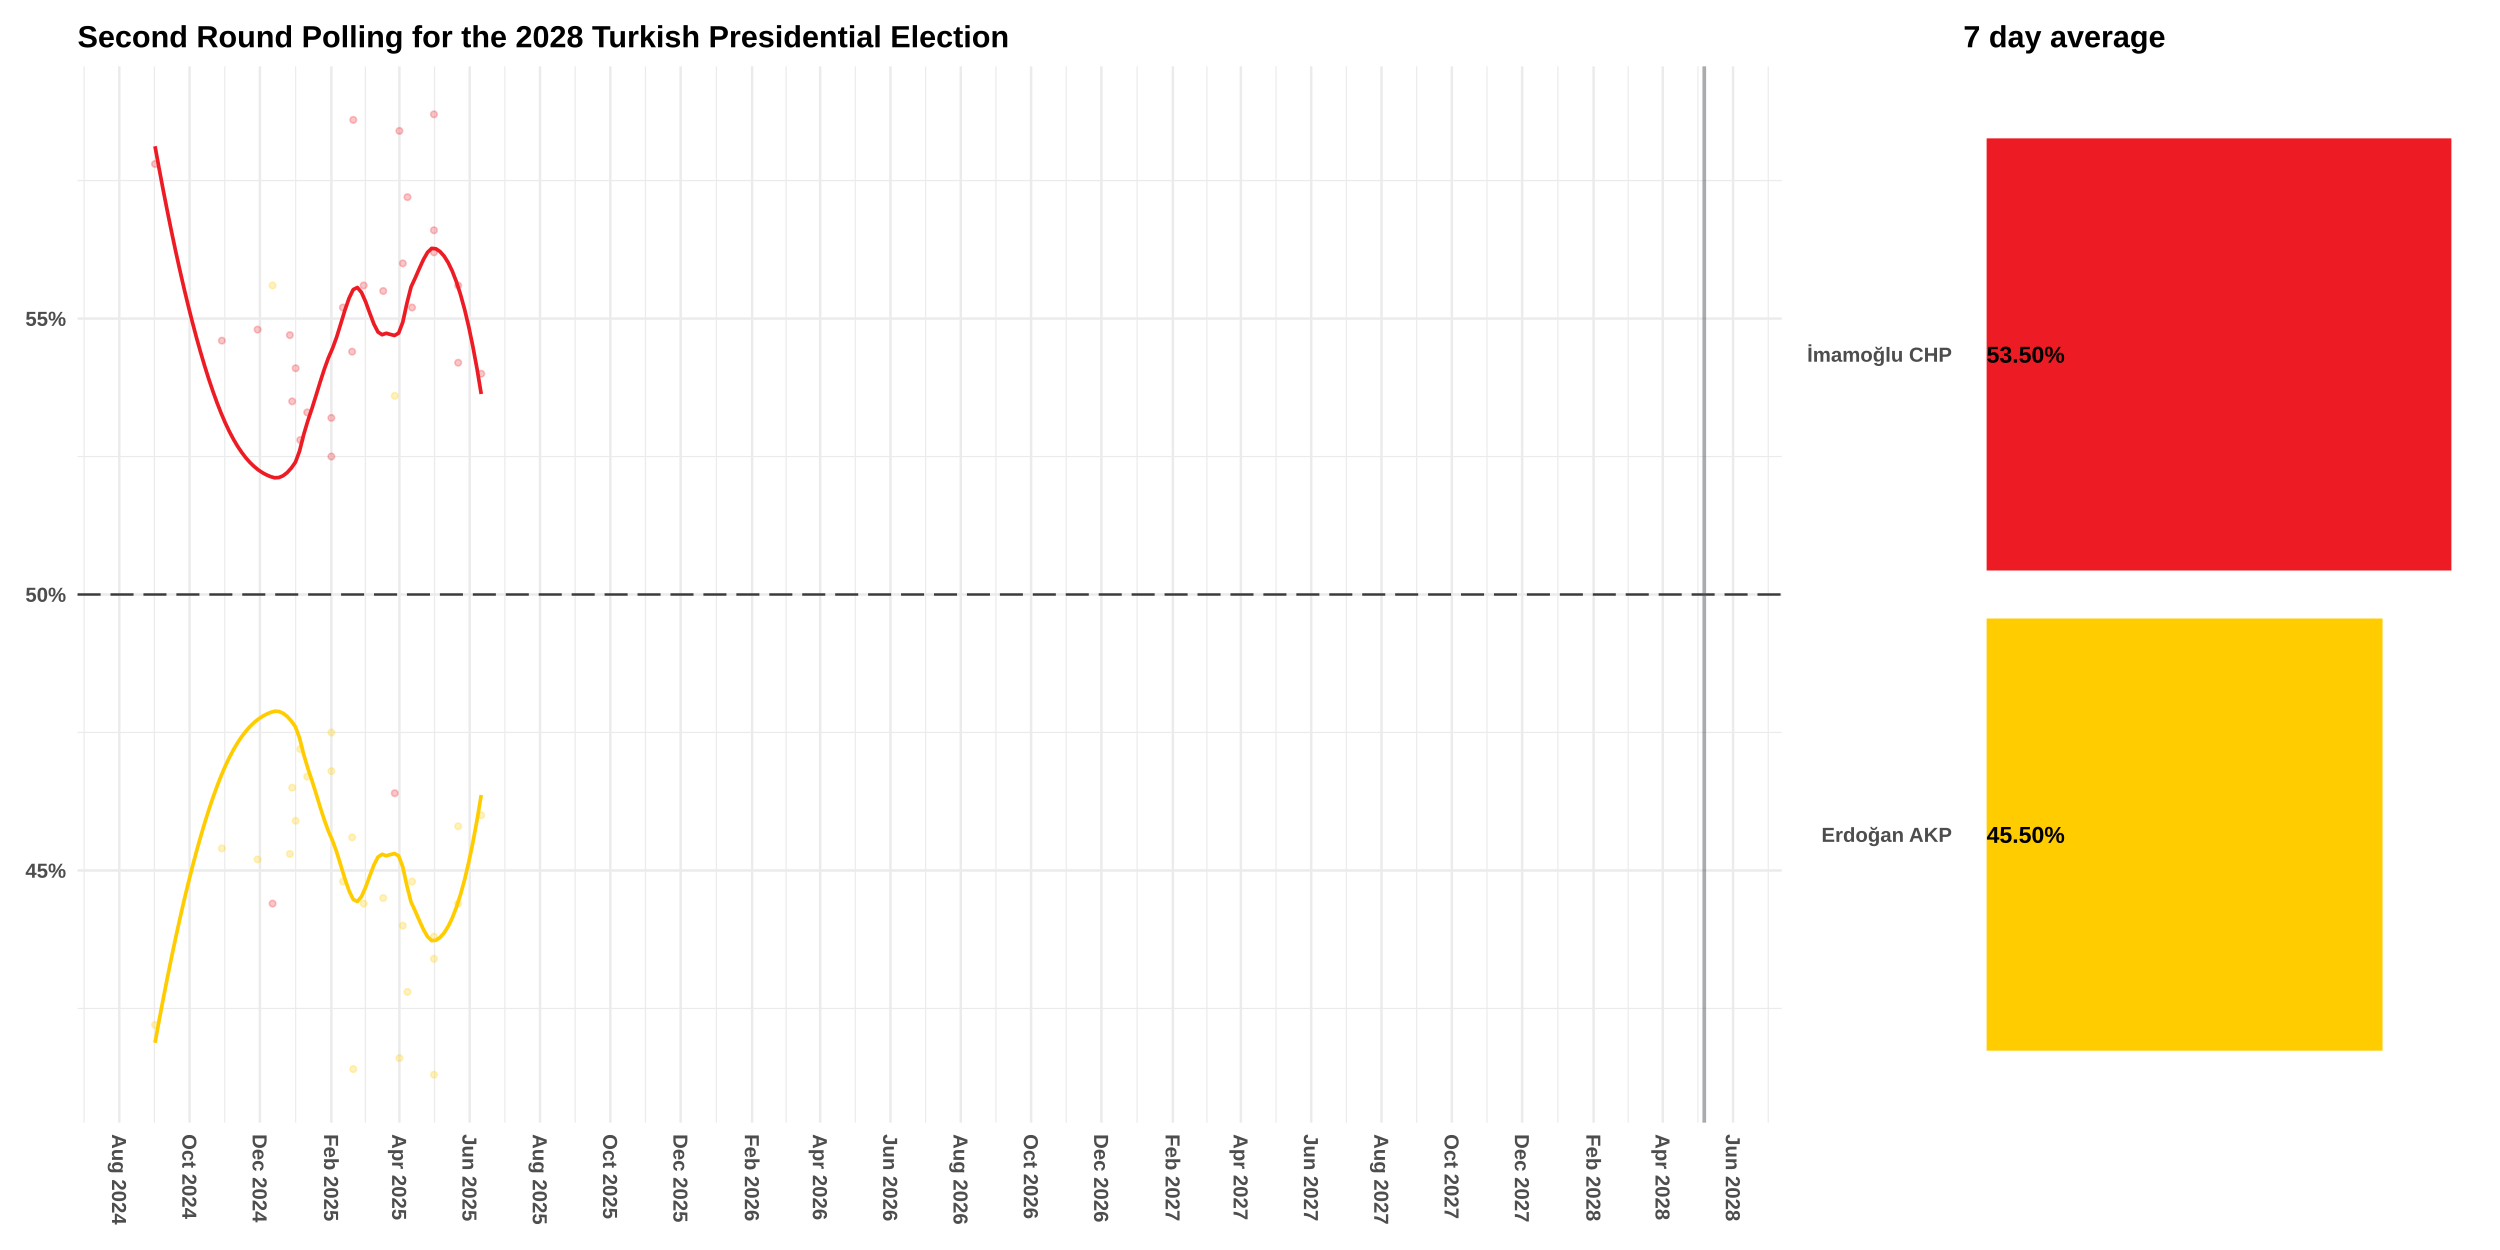
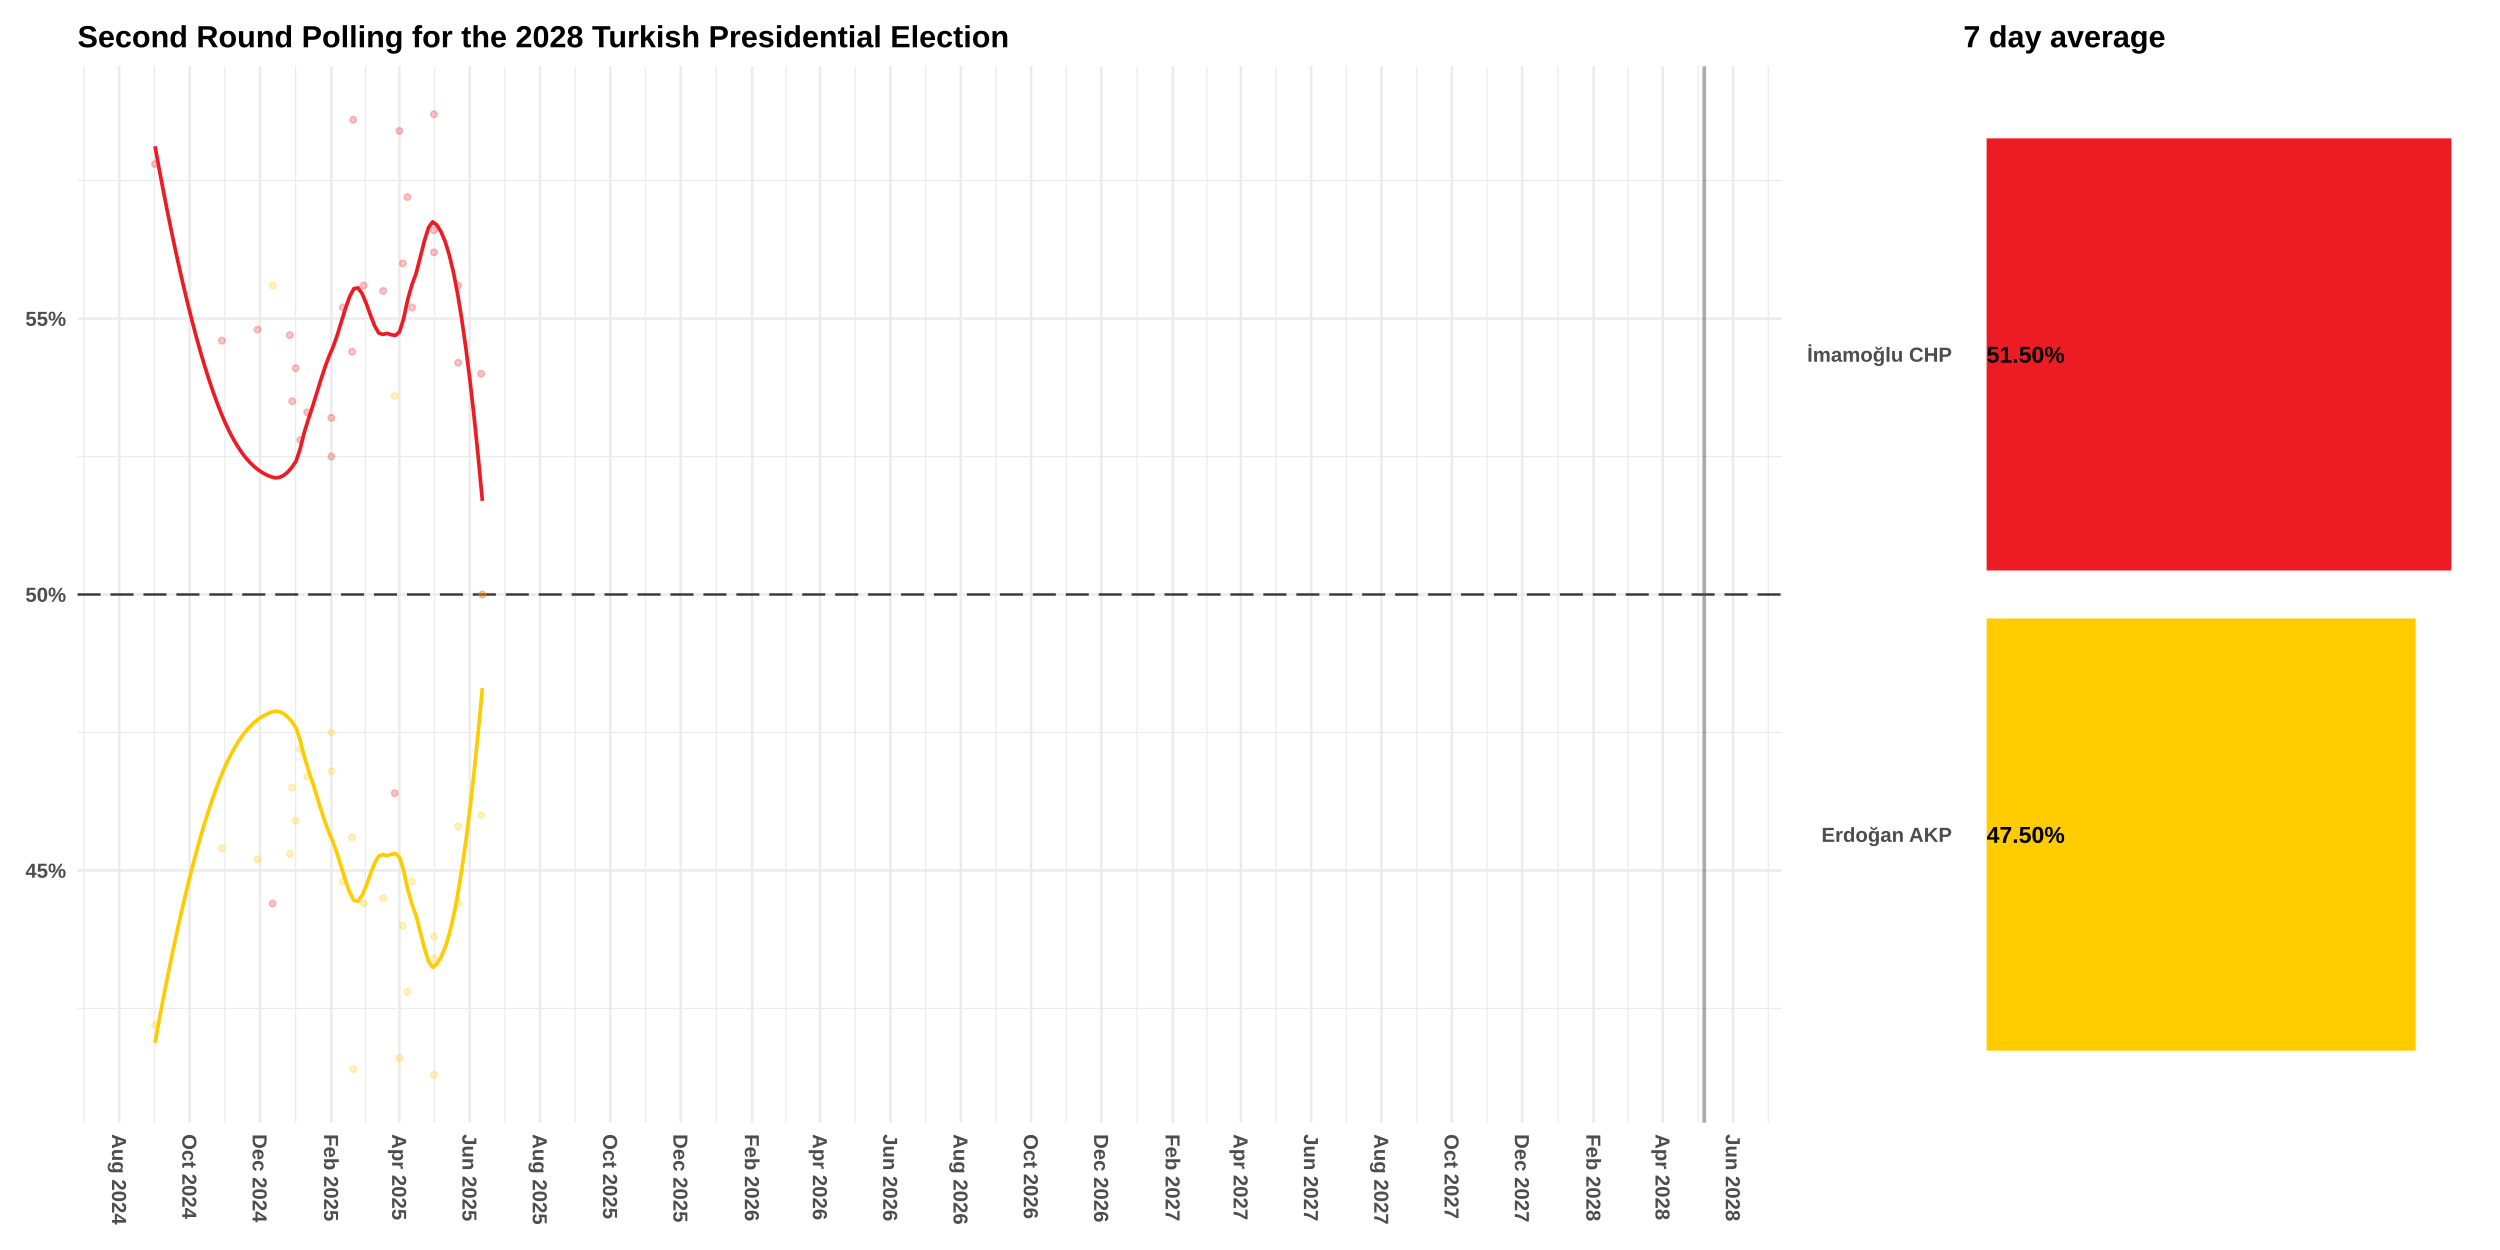
<svg xmlns="http://www.w3.org/2000/svg" width="1080.00pt" height="540.00pt" viewBox="0 0 1080.00 540.00">
  <g class="svglite">
    <defs>
      <style type="text/css">
    line, polyline, polygon, path, rect, circle {
      fill: none;
      stroke: #000000;
      stroke-linecap: round;
      stroke-linejoin: round;
      stroke-miterlimit: 10.00;
    }
    text {
      white-space: pre;
    }
    g.glyphgroup path {
      fill: inherit;
      stroke: none;
    }
  </style>
    </defs>
    <rect width="100%" height="100%" style="stroke: none; fill: #FFFFFF;" />
    <defs>
      <clipPath id="cpMC4wMHwxMDgwLjAwfDAuMDB8NTQwLjAw">
        <rect x="0.00" y="0.00" width="1080.00" height="540.00" />
      </clipPath>
    </defs>
    <g clip-path="url(#cpMC4wMHwxMDgwLjAwfDAuMDB8NTQwLjAw)">
      <rect x="0.00" y="0.00" width="1080.00" height="540.00" style="stroke-width: 1.07; stroke: #FFFFFF; fill: #FFFFFF;" />
    </g>
    <defs>
      <clipPath id="cpMzMuNTB8MTA2OS4wNHwyOC42Nnw0ODUuMDA=">
        <rect x="33.50" y="28.66" width="1035.54" height="456.34" />
      </clipPath>
    </defs>
    <g clip-path="url(#cpMzMuNTB8MTA2OS4wNHwyOC42Nnw0ODUuMDA=)">
</g>
    <g clip-path="url(#cpMC4wMHwxMDgwLjAwfDAuMDB8NTQwLjAw)">
</g>
    <defs>
      <clipPath id="cpNS40OHw3NzUuMTl8NS40OHw1MzQuNTI=">
        <rect x="5.48" y="5.48" width="769.71" height="529.04" />
      </clipPath>
    </defs>
    <g clip-path="url(#cpNS40OHw3NzUuMTl8NS40OHw1MzQuNTI=)">
      <rect x="5.48" y="5.48" width="769.71" height="529.04" style="stroke-width: 1.07; stroke: #FFFFFF; fill: #FFFFFF;" />
    </g>
    <g clip-path="url(#cpMC4wMHwxMDgwLjAwfDAuMDB8NTQwLjAw)">
</g>
    <defs>
      <clipPath id="cpNzc1LjE5fDEwNzQuNTJ8NS40OHw1MzQuNTI=">
        <rect x="775.19" y="5.48" width="299.33" height="529.04" />
      </clipPath>
    </defs>
    <g clip-path="url(#cpNzc1LjE5fDEwNzQuNTJ8NS40OHw1MzQuNTI=)">
      <rect x="775.19" y="5.48" width="299.33" height="529.04" style="stroke-width: 1.07; stroke: #FFFFFF; fill: #FFFFFF;" />
    </g>
    <g clip-path="url(#cpMC4wMHwxMDgwLjAwfDAuMDB8NTQwLjAw)">
</g>
    <defs>
      <clipPath id="cpMzMuNTB8NzY5LjcxfDI4LjY2fDQ4NS4wMA==">
        <rect x="33.50" y="28.66" width="736.21" height="456.34" />
      </clipPath>
    </defs>
    <g clip-path="url(#cpMzMuNTB8NzY5LjcxfDI4LjY2fDQ4NS4wMA==)">
      <rect x="33.50" y="28.66" width="736.21" height="456.34" style="stroke-width: 1.07; stroke: #FFFFFF; fill: #FFFFFF;" />
      <polyline points="33.50,435.65 769.71,435.65 " style="stroke-width: 0.53; stroke: #EBEBEB; stroke-linecap: butt;" />
      <polyline points="33.50,316.43 769.71,316.43 " style="stroke-width: 0.53; stroke: #EBEBEB; stroke-linecap: butt;" />
      <polyline points="33.50,197.22 769.71,197.22 " style="stroke-width: 0.53; stroke: #EBEBEB; stroke-linecap: butt;" />
      <polyline points="33.50,78.01 769.71,78.01 " style="stroke-width: 0.53; stroke: #EBEBEB; stroke-linecap: butt;" />
      <polyline points="36.34,485.00 36.34,28.66 " style="stroke-width: 0.53; stroke: #EBEBEB; stroke-linecap: butt;" />
      <polyline points="66.71,485.00 66.71,28.66 " style="stroke-width: 0.53; stroke: #EBEBEB; stroke-linecap: butt;" />
      <polyline points="97.09,485.00 97.09,28.66 " style="stroke-width: 0.53; stroke: #EBEBEB; stroke-linecap: butt;" />
      <polyline points="127.72,485.00 127.72,28.66 " style="stroke-width: 0.53; stroke: #EBEBEB; stroke-linecap: butt;" />
      <polyline points="157.84,485.00 157.84,28.66 " style="stroke-width: 0.53; stroke: #EBEBEB; stroke-linecap: butt;" />
      <polyline points="187.72,485.00 187.72,28.66 " style="stroke-width: 0.53; stroke: #EBEBEB; stroke-linecap: butt;" />
      <polyline points="218.10,485.00 218.10,28.66 " style="stroke-width: 0.53; stroke: #EBEBEB; stroke-linecap: butt;" />
      <polyline points="248.48,485.00 248.48,28.66 " style="stroke-width: 0.53; stroke: #EBEBEB; stroke-linecap: butt;" />
      <polyline points="278.85,485.00 278.85,28.66 " style="stroke-width: 0.53; stroke: #EBEBEB; stroke-linecap: butt;" />
      <polyline points="309.48,485.00 309.48,28.66 " style="stroke-width: 0.53; stroke: #EBEBEB; stroke-linecap: butt;" />
      <polyline points="339.61,485.00 339.61,28.66 " style="stroke-width: 0.53; stroke: #EBEBEB; stroke-linecap: butt;" />
      <polyline points="369.49,485.00 369.49,28.66 " style="stroke-width: 0.53; stroke: #EBEBEB; stroke-linecap: butt;" />
      <polyline points="399.86,485.00 399.86,28.66 " style="stroke-width: 0.53; stroke: #EBEBEB; stroke-linecap: butt;" />
      <polyline points="430.24,485.00 430.24,28.66 " style="stroke-width: 0.53; stroke: #EBEBEB; stroke-linecap: butt;" />
      <polyline points="460.62,485.00 460.62,28.66 " style="stroke-width: 0.53; stroke: #EBEBEB; stroke-linecap: butt;" />
      <polyline points="491.24,485.00 491.24,28.66 " style="stroke-width: 0.53; stroke: #EBEBEB; stroke-linecap: butt;" />
      <polyline points="521.37,485.00 521.37,28.66 " style="stroke-width: 0.53; stroke: #EBEBEB; stroke-linecap: butt;" />
      <polyline points="551.25,485.00 551.25,28.66 " style="stroke-width: 0.53; stroke: #EBEBEB; stroke-linecap: butt;" />
      <polyline points="581.62,485.00 581.62,28.66 " style="stroke-width: 0.53; stroke: #EBEBEB; stroke-linecap: butt;" />
      <polyline points="612.00,485.00 612.00,28.66 " style="stroke-width: 0.53; stroke: #EBEBEB; stroke-linecap: butt;" />
      <polyline points="642.38,485.00 642.38,28.66 " style="stroke-width: 0.53; stroke: #EBEBEB; stroke-linecap: butt;" />
      <polyline points="673.00,485.00 673.00,28.66 " style="stroke-width: 0.53; stroke: #EBEBEB; stroke-linecap: butt;" />
      <polyline points="703.38,485.00 703.38,28.66 " style="stroke-width: 0.53; stroke: #EBEBEB; stroke-linecap: butt;" />
      <polyline points="733.51,485.00 733.51,28.66 " style="stroke-width: 0.53; stroke: #EBEBEB; stroke-linecap: butt;" />
      <polyline points="763.88,485.00 763.88,28.66 " style="stroke-width: 0.53; stroke: #EBEBEB; stroke-linecap: butt;" />
      <polyline points="33.50,376.04 769.71,376.04 " style="stroke-width: 1.07; stroke: #EBEBEB; stroke-linecap: butt;" />
      <polyline points="33.50,256.83 769.71,256.83 " style="stroke-width: 1.07; stroke: #EBEBEB; stroke-linecap: butt;" />
      <polyline points="33.50,137.62 769.71,137.62 " style="stroke-width: 1.07; stroke: #EBEBEB; stroke-linecap: butt;" />
      <polyline points="51.53,485.00 51.53,28.66 " style="stroke-width: 1.07; stroke: #EBEBEB; stroke-linecap: butt;" />
      <polyline points="81.90,485.00 81.90,28.66 " style="stroke-width: 1.07; stroke: #EBEBEB; stroke-linecap: butt;" />
      <polyline points="112.28,485.00 112.28,28.66 " style="stroke-width: 1.07; stroke: #EBEBEB; stroke-linecap: butt;" />
      <polyline points="143.15,485.00 143.15,28.66 " style="stroke-width: 1.07; stroke: #EBEBEB; stroke-linecap: butt;" />
      <polyline points="172.54,485.00 172.54,28.66 " style="stroke-width: 1.07; stroke: #EBEBEB; stroke-linecap: butt;" />
      <polyline points="202.91,485.00 202.91,28.66 " style="stroke-width: 1.07; stroke: #EBEBEB; stroke-linecap: butt;" />
      <polyline points="233.29,485.00 233.29,28.66 " style="stroke-width: 1.07; stroke: #EBEBEB; stroke-linecap: butt;" />
      <polyline points="263.66,485.00 263.66,28.66 " style="stroke-width: 1.07; stroke: #EBEBEB; stroke-linecap: butt;" />
      <polyline points="294.04,485.00 294.04,28.66 " style="stroke-width: 1.07; stroke: #EBEBEB; stroke-linecap: butt;" />
      <polyline points="324.92,485.00 324.92,28.66 " style="stroke-width: 1.07; stroke: #EBEBEB; stroke-linecap: butt;" />
      <polyline points="354.30,485.00 354.30,28.66 " style="stroke-width: 1.07; stroke: #EBEBEB; stroke-linecap: butt;" />
      <polyline points="384.67,485.00 384.67,28.66 " style="stroke-width: 1.07; stroke: #EBEBEB; stroke-linecap: butt;" />
      <polyline points="415.05,485.00 415.05,28.66 " style="stroke-width: 1.07; stroke: #EBEBEB; stroke-linecap: butt;" />
      <polyline points="445.43,485.00 445.43,28.66 " style="stroke-width: 1.07; stroke: #EBEBEB; stroke-linecap: butt;" />
      <polyline points="475.80,485.00 475.80,28.66 " style="stroke-width: 1.07; stroke: #EBEBEB; stroke-linecap: butt;" />
      <polyline points="506.68,485.00 506.68,28.66 " style="stroke-width: 1.07; stroke: #EBEBEB; stroke-linecap: butt;" />
      <polyline points="536.06,485.00 536.06,28.66 " style="stroke-width: 1.07; stroke: #EBEBEB; stroke-linecap: butt;" />
      <polyline points="566.44,485.00 566.44,28.66 " style="stroke-width: 1.07; stroke: #EBEBEB; stroke-linecap: butt;" />
      <polyline points="596.81,485.00 596.81,28.66 " style="stroke-width: 1.07; stroke: #EBEBEB; stroke-linecap: butt;" />
      <polyline points="627.19,485.00 627.19,28.66 " style="stroke-width: 1.07; stroke: #EBEBEB; stroke-linecap: butt;" />
      <polyline points="657.57,485.00 657.57,28.66 " style="stroke-width: 1.07; stroke: #EBEBEB; stroke-linecap: butt;" />
      <polyline points="688.44,485.00 688.44,28.66 " style="stroke-width: 1.07; stroke: #EBEBEB; stroke-linecap: butt;" />
      <polyline points="718.32,485.00 718.32,28.66 " style="stroke-width: 1.07; stroke: #EBEBEB; stroke-linecap: butt;" />
      <polyline points="748.69,485.00 748.69,28.66 " style="stroke-width: 1.07; stroke: #EBEBEB; stroke-linecap: butt;" />
      <line x1="33.50" y1="256.83" x2="769.71" y2="256.83" style="stroke-width: 1.07; stroke: #000000; stroke-opacity: 0.75; stroke-dasharray: 9.96,4.27; stroke-linecap: butt;" />
+       <circle cx="208.39" cy="256.83" r="1.42" style="stroke-width: 0.71; stroke: #ED1C24; stroke-opacity: 0.25; fill: #ED1C24; fill-opacity: 0.25;" />
      <circle cx="207.89" cy="161.46" r="1.42" style="stroke-width: 0.71; stroke: #ED1C24; stroke-opacity: 0.25; fill: #ED1C24; fill-opacity: 0.25;" />
      <circle cx="197.93" cy="123.31" r="1.42" style="stroke-width: 0.71; stroke: #ED1C24; stroke-opacity: 0.25; fill: #ED1C24; fill-opacity: 0.25;" />
      <circle cx="197.93" cy="156.69" r="1.42" style="stroke-width: 0.71; stroke: #ED1C24; stroke-opacity: 0.25; fill: #ED1C24; fill-opacity: 0.25;" />
      <circle cx="187.47" cy="49.40" r="1.42" style="stroke-width: 0.71; stroke: #ED1C24; stroke-opacity: 0.25; fill: #ED1C24; fill-opacity: 0.25;" />
      <circle cx="187.47" cy="109.01" r="1.42" style="stroke-width: 0.71; stroke: #ED1C24; stroke-opacity: 0.25; fill: #ED1C24; fill-opacity: 0.25;" />
      <circle cx="187.47" cy="99.47" r="1.42" style="stroke-width: 0.71; stroke: #ED1C24; stroke-opacity: 0.25; fill: #ED1C24; fill-opacity: 0.25;" />
      <circle cx="178.01" cy="132.85" r="1.42" style="stroke-width: 0.71; stroke: #ED1C24; stroke-opacity: 0.25; fill: #ED1C24; fill-opacity: 0.25;" />
      <circle cx="176.02" cy="85.16" r="1.42" style="stroke-width: 0.71; stroke: #ED1C24; stroke-opacity: 0.25; fill: #ED1C24; fill-opacity: 0.25;" />
      <circle cx="174.03" cy="113.77" r="1.42" style="stroke-width: 0.71; stroke: #ED1C24; stroke-opacity: 0.25; fill: #ED1C24; fill-opacity: 0.25;" />
      <circle cx="172.54" cy="56.55" r="1.42" style="stroke-width: 0.71; stroke: #ED1C24; stroke-opacity: 0.25; fill: #ED1C24; fill-opacity: 0.25;" />
      <circle cx="170.54" cy="342.66" r="1.42" style="stroke-width: 0.71; stroke: #ED1C24; stroke-opacity: 0.25; fill: #ED1C24; fill-opacity: 0.25;" />
      <circle cx="165.56" cy="125.70" r="1.42" style="stroke-width: 0.71; stroke: #ED1C24; stroke-opacity: 0.25; fill: #ED1C24; fill-opacity: 0.25;" />
      <circle cx="157.10" cy="123.31" r="1.42" style="stroke-width: 0.71; stroke: #ED1C24; stroke-opacity: 0.25; fill: #ED1C24; fill-opacity: 0.25;" />
      <circle cx="152.62" cy="51.78" r="1.42" style="stroke-width: 0.71; stroke: #ED1C24; stroke-opacity: 0.25; fill: #ED1C24; fill-opacity: 0.25;" />
      <circle cx="152.12" cy="151.92" r="1.42" style="stroke-width: 0.71; stroke: #ED1C24; stroke-opacity: 0.25; fill: #ED1C24; fill-opacity: 0.25;" />
      <circle cx="148.13" cy="132.85" r="1.42" style="stroke-width: 0.71; stroke: #ED1C24; stroke-opacity: 0.25; fill: #ED1C24; fill-opacity: 0.25;" />
      <circle cx="143.15" cy="197.22" r="1.42" style="stroke-width: 0.71; stroke: #ED1C24; stroke-opacity: 0.25; fill: #ED1C24; fill-opacity: 0.25;" />
      <circle cx="143.15" cy="180.53" r="1.42" style="stroke-width: 0.71; stroke: #ED1C24; stroke-opacity: 0.25; fill: #ED1C24; fill-opacity: 0.25;" />
      <circle cx="132.70" cy="178.15" r="1.42" style="stroke-width: 0.71; stroke: #ED1C24; stroke-opacity: 0.25; fill: #ED1C24; fill-opacity: 0.25;" />
      <circle cx="129.71" cy="190.07" r="1.42" style="stroke-width: 0.71; stroke: #ED1C24; stroke-opacity: 0.25; fill: #ED1C24; fill-opacity: 0.25;" />
      <circle cx="127.72" cy="159.07" r="1.42" style="stroke-width: 0.71; stroke: #ED1C24; stroke-opacity: 0.25; fill: #ED1C24; fill-opacity: 0.25;" />
      <circle cx="126.22" cy="173.38" r="1.42" style="stroke-width: 0.71; stroke: #ED1C24; stroke-opacity: 0.25; fill: #ED1C24; fill-opacity: 0.25;" />
      <circle cx="125.23" cy="144.77" r="1.42" style="stroke-width: 0.71; stroke: #ED1C24; stroke-opacity: 0.25; fill: #ED1C24; fill-opacity: 0.25;" />
      <circle cx="117.76" cy="390.35" r="1.42" style="stroke-width: 0.71; stroke: #ED1C24; stroke-opacity: 0.25; fill: #ED1C24; fill-opacity: 0.25;" />
      <circle cx="111.28" cy="142.38" r="1.42" style="stroke-width: 0.71; stroke: #ED1C24; stroke-opacity: 0.25; fill: #ED1C24; fill-opacity: 0.25;" />
      <circle cx="95.85" cy="147.15" r="1.42" style="stroke-width: 0.71; stroke: #ED1C24; stroke-opacity: 0.25; fill: #ED1C24; fill-opacity: 0.25;" />
      <circle cx="66.96" cy="70.86" r="1.42" style="stroke-width: 0.71; stroke: #ED1C24; stroke-opacity: 0.25; fill: #ED1C24; fill-opacity: 0.25;" />
+       <circle cx="208.39" cy="256.83" r="1.42" style="stroke-width: 0.71; stroke: #FFCC00; stroke-opacity: 0.25; fill: #FFCC00; fill-opacity: 0.25;" />
      <circle cx="207.89" cy="352.20" r="1.42" style="stroke-width: 0.71; stroke: #FFCC00; stroke-opacity: 0.25; fill: #FFCC00; fill-opacity: 0.25;" />
      <circle cx="197.93" cy="390.35" r="1.42" style="stroke-width: 0.71; stroke: #FFCC00; stroke-opacity: 0.25; fill: #FFCC00; fill-opacity: 0.25;" />
      <circle cx="197.93" cy="356.97" r="1.42" style="stroke-width: 0.71; stroke: #FFCC00; stroke-opacity: 0.25; fill: #FFCC00; fill-opacity: 0.25;" />
      <circle cx="187.47" cy="464.26" r="1.42" style="stroke-width: 0.71; stroke: #FFCC00; stroke-opacity: 0.25; fill: #FFCC00; fill-opacity: 0.25;" />
      <circle cx="187.47" cy="404.65" r="1.42" style="stroke-width: 0.71; stroke: #FFCC00; stroke-opacity: 0.25; fill: #FFCC00; fill-opacity: 0.25;" />
      <circle cx="187.47" cy="414.19" r="1.42" style="stroke-width: 0.71; stroke: #FFCC00; stroke-opacity: 0.25; fill: #FFCC00; fill-opacity: 0.25;" />
      <circle cx="178.01" cy="380.81" r="1.42" style="stroke-width: 0.71; stroke: #FFCC00; stroke-opacity: 0.25; fill: #FFCC00; fill-opacity: 0.25;" />
      <circle cx="176.02" cy="428.49" r="1.42" style="stroke-width: 0.71; stroke: #FFCC00; stroke-opacity: 0.25; fill: #FFCC00; fill-opacity: 0.25;" />
      <circle cx="174.03" cy="399.88" r="1.42" style="stroke-width: 0.71; stroke: #FFCC00; stroke-opacity: 0.25; fill: #FFCC00; fill-opacity: 0.25;" />
      <circle cx="172.54" cy="457.10" r="1.42" style="stroke-width: 0.71; stroke: #FFCC00; stroke-opacity: 0.25; fill: #FFCC00; fill-opacity: 0.25;" />
      <circle cx="170.54" cy="171.00" r="1.42" style="stroke-width: 0.71; stroke: #FFCC00; stroke-opacity: 0.25; fill: #FFCC00; fill-opacity: 0.25;" />
      <circle cx="165.56" cy="387.96" r="1.42" style="stroke-width: 0.71; stroke: #FFCC00; stroke-opacity: 0.25; fill: #FFCC00; fill-opacity: 0.25;" />
      <circle cx="157.10" cy="390.35" r="1.42" style="stroke-width: 0.71; stroke: #FFCC00; stroke-opacity: 0.25; fill: #FFCC00; fill-opacity: 0.25;" />
      <circle cx="152.62" cy="461.87" r="1.42" style="stroke-width: 0.71; stroke: #FFCC00; stroke-opacity: 0.25; fill: #FFCC00; fill-opacity: 0.25;" />
      <circle cx="152.12" cy="361.74" r="1.42" style="stroke-width: 0.71; stroke: #FFCC00; stroke-opacity: 0.25; fill: #FFCC00; fill-opacity: 0.25;" />
      <circle cx="148.13" cy="380.81" r="1.42" style="stroke-width: 0.71; stroke: #FFCC00; stroke-opacity: 0.25; fill: #FFCC00; fill-opacity: 0.25;" />
      <circle cx="143.15" cy="316.43" r="1.42" style="stroke-width: 0.71; stroke: #FFCC00; stroke-opacity: 0.25; fill: #FFCC00; fill-opacity: 0.25;" />
      <circle cx="143.15" cy="333.12" r="1.42" style="stroke-width: 0.71; stroke: #FFCC00; stroke-opacity: 0.25; fill: #FFCC00; fill-opacity: 0.25;" />
      <circle cx="132.70" cy="335.51" r="1.42" style="stroke-width: 0.71; stroke: #FFCC00; stroke-opacity: 0.25; fill: #FFCC00; fill-opacity: 0.25;" />
      <circle cx="129.71" cy="323.59" r="1.42" style="stroke-width: 0.71; stroke: #FFCC00; stroke-opacity: 0.25; fill: #FFCC00; fill-opacity: 0.25;" />
      <circle cx="127.72" cy="354.58" r="1.42" style="stroke-width: 0.71; stroke: #FFCC00; stroke-opacity: 0.25; fill: #FFCC00; fill-opacity: 0.25;" />
      <circle cx="126.22" cy="340.28" r="1.42" style="stroke-width: 0.71; stroke: #FFCC00; stroke-opacity: 0.25; fill: #FFCC00; fill-opacity: 0.25;" />
      <circle cx="125.23" cy="368.89" r="1.42" style="stroke-width: 0.71; stroke: #FFCC00; stroke-opacity: 0.25; fill: #FFCC00; fill-opacity: 0.25;" />
      <circle cx="117.76" cy="123.31" r="1.42" style="stroke-width: 0.71; stroke: #FFCC00; stroke-opacity: 0.25; fill: #FFCC00; fill-opacity: 0.25;" />
      <circle cx="111.28" cy="371.27" r="1.42" style="stroke-width: 0.71; stroke: #FFCC00; stroke-opacity: 0.25; fill: #FFCC00; fill-opacity: 0.25;" />
      <circle cx="95.85" cy="366.50" r="1.42" style="stroke-width: 0.71; stroke: #FFCC00; stroke-opacity: 0.25; fill: #FFCC00; fill-opacity: 0.25;" />
      <circle cx="66.96" cy="442.80" r="1.42" style="stroke-width: 0.71; stroke: #FFCC00; stroke-opacity: 0.25; fill: #FFCC00; fill-opacity: 0.25;" />
-       <polyline points="66.96,63.18 68.75,72.88 70.53,82.27 72.32,91.34 74.10,100.08 75.88,108.50 77.67,116.59 79.45,124.35 81.24,131.76 83.02,138.84 84.80,145.57 86.59,151.95 88.37,157.97 90.15,163.64 91.94,168.94 93.72,173.88 95.51,178.45 97.29,182.63 99.07,186.40 100.86,189.78 102.64,192.79 104.43,195.45 106.21,197.78 107.99,199.80 109.78,201.52 111.56,202.98 113.35,204.18 115.13,205.15 116.91,205.91 118.70,206.41 120.48,206.30 122.26,205.54 124.05,204.17 125.83,202.21 127.62,199.68 129.40,194.88 131.18,187.81 132.97,181.82 134.75,176.51 136.54,170.79 138.32,165.00 140.10,159.47 141.89,154.55 143.67,150.45 145.46,145.53 147.24,139.77 149.02,133.93 150.81,128.79 152.59,125.09 154.37,124.20 156.16,126.31 157.94,130.34 159.73,135.24 161.51,139.96 163.29,143.43 165.08,144.59 166.86,143.97 168.65,144.47 170.43,144.92 172.21,143.91 174.00,139.18 175.78,131.04 177.57,123.97 179.35,120.12 181.13,116.04 182.92,112.13 184.70,109.01 186.48,107.30 188.27,107.46 190.05,108.63 191.84,110.62 193.62,113.45 195.40,117.16 197.19,121.78 198.97,127.33 200.76,133.85 202.54,141.36 204.32,149.91 206.11,159.51 207.89,170.21 " style="stroke-width: 1.60; stroke: #ED1C24; stroke-linecap: butt;" />
-       <polyline points="66.96,450.48 68.75,440.78 70.53,431.39 72.32,422.32 74.10,413.57 75.88,405.15 77.67,397.07 79.45,389.31 81.24,381.89 83.02,374.82 84.80,368.09 86.59,361.71 88.37,355.69 90.15,350.02 91.94,344.72 93.72,339.78 95.51,335.21 97.29,331.02 99.07,327.25 100.86,323.87 102.64,320.86 104.43,318.20 106.21,315.88 107.99,313.86 109.78,312.14 111.56,310.68 113.35,309.48 115.13,308.51 116.91,307.75 118.70,307.25 120.48,307.36 122.26,308.11 124.05,309.48 125.83,311.45 127.62,313.97 129.40,318.78 131.18,325.85 132.97,331.84 134.75,337.15 136.54,342.86 138.32,348.66 140.10,354.18 141.89,359.10 143.67,363.21 145.46,368.13 147.24,373.89 149.02,379.72 150.81,384.87 152.59,388.56 154.37,389.45 156.16,387.35 157.94,383.32 159.73,378.41 161.51,373.70 163.29,370.23 165.08,369.06 166.86,369.69 168.65,369.18 170.43,368.73 172.21,369.75 174.00,374.47 175.78,382.62 177.57,389.68 179.35,393.54 181.13,397.62 182.92,401.53 184.70,404.65 186.48,406.36 188.27,406.20 190.05,405.03 191.84,403.04 193.62,400.21 195.40,396.50 197.19,391.88 198.97,386.33 200.76,379.81 202.54,372.29 204.32,363.75 206.11,354.14 207.89,343.45 " style="stroke-width: 1.60; stroke: #FFCC00; stroke-linecap: butt;" />
+       <polyline points="66.96,63.18 68.75,72.92 70.54,82.33 72.33,91.43 74.12,100.20 75.91,108.65 77.71,116.76 79.50,124.53 81.29,131.97 83.08,139.06 84.87,145.80 86.66,152.19 88.45,158.22 90.24,163.89 92.03,169.19 93.82,174.13 95.61,178.70 97.40,182.87 99.19,186.63 100.98,190.00 102.77,192.99 104.56,195.64 106.35,197.95 108.14,199.95 109.93,201.65 111.72,203.09 113.51,204.28 115.30,205.23 117.09,205.98 118.88,206.43 120.67,206.25 122.46,205.42 124.25,203.98 126.04,201.95 127.83,199.33 129.62,194.06 131.41,186.92 133.20,181.16 134.99,175.76 136.78,169.99 138.57,164.19 140.36,158.72 142.15,153.89 143.94,149.79 145.73,144.67 147.52,138.83 149.31,133.03 151.10,128.05 152.89,124.69 154.68,124.38 156.47,126.91 158.26,131.19 160.05,136.16 161.84,140.74 163.63,143.86 165.42,144.46 167.21,144.01 169.01,144.61 170.80,144.88 172.59,143.38 174.38,137.60 176.17,129.27 177.96,123.02 179.75,118.11 181.54,111.21 183.33,104.05 185.12,98.36 186.91,95.86 188.70,97.20 190.49,100.04 192.28,104.29 194.07,110.07 195.86,117.49 197.65,126.67 199.44,137.63 201.23,150.19 203.02,164.35 204.81,180.10 206.60,197.45 208.39,216.38 " style="stroke-width: 1.60; stroke: #ED1C24; stroke-linecap: butt;" />
+       <polyline points="66.96,450.48 68.75,440.74 70.54,431.32 72.33,422.23 74.12,413.45 75.91,405.01 77.71,396.90 79.50,389.12 81.29,381.69 83.08,374.60 84.87,367.86 86.66,361.47 88.45,355.44 90.24,349.77 92.03,344.46 93.82,339.52 95.61,334.96 97.40,330.79 99.19,327.03 100.98,323.66 102.77,320.66 104.56,318.02 106.35,315.71 108.14,313.71 109.93,312.00 111.72,310.57 113.51,309.38 115.30,308.43 117.09,307.68 118.88,307.23 120.67,307.41 122.46,308.23 124.25,309.68 126.04,311.71 127.83,314.32 129.62,319.60 131.41,326.74 133.20,332.50 134.99,337.90 136.78,343.67 138.57,349.46 140.36,354.94 142.15,359.76 143.94,363.87 145.73,368.99 147.52,374.83 149.31,380.63 151.10,385.60 152.89,388.97 154.68,389.27 156.47,386.75 158.26,382.47 160.05,377.50 161.84,372.92 163.63,369.79 165.42,369.19 167.21,369.65 169.01,369.04 170.80,368.78 172.59,370.28 174.38,376.06 176.17,384.39 177.96,390.63 179.75,395.55 181.54,402.45 183.33,409.61 185.12,415.30 186.91,417.80 188.70,416.45 190.49,413.61 192.28,409.36 194.07,403.59 195.86,396.17 197.65,386.98 199.44,376.03 201.23,363.47 203.02,349.31 204.81,333.56 206.60,316.21 208.39,297.28 " style="stroke-width: 1.60; stroke: #FFCC00; stroke-linecap: butt;" />
      <line x1="736.25" y1="485.00" x2="736.25" y2="28.66" style="stroke-width: 1.60; stroke: #56595C; stroke-opacity: 0.50; stroke-linecap: butt;" />
    </g>
    <g clip-path="url(#cpMC4wMHwxMDgwLjAwfDAuMDB8NTQwLjAw)">
      <text x="28.57" y="379.19" text-anchor="end" style="font-size: 8.80px; font-weight: bold;fill: #4D4D4D; font-family: &quot;Arial&quot;;" textLength="17.61px" lengthAdjust="spacingAndGlyphs">45%</text>
      <text x="28.57" y="259.98" text-anchor="end" style="font-size: 8.80px; font-weight: bold;fill: #4D4D4D; font-family: &quot;Arial&quot;;" textLength="17.61px" lengthAdjust="spacingAndGlyphs">50%</text>
      <text x="28.57" y="140.77" text-anchor="end" style="font-size: 8.80px; font-weight: bold;fill: #4D4D4D; font-family: &quot;Arial&quot;;" textLength="17.61px" lengthAdjust="spacingAndGlyphs">55%</text>
      <text transform="translate(48.38,489.93) rotate(-270)" style="font-size: 8.80px; font-weight: bold;fill: #4D4D4D; font-family: &quot;Arial&quot;;" textLength="39.11px" lengthAdjust="spacingAndGlyphs">Aug 2024</text>
      <text transform="translate(78.75,489.93) rotate(-270)" style="font-size: 8.80px; font-weight: bold;fill: #4D4D4D; font-family: &quot;Arial&quot;;" textLength="36.66px" lengthAdjust="spacingAndGlyphs">Oct 2024</text>
      <text transform="translate(109.13,489.93) rotate(-270)" style="font-size: 8.80px; font-weight: bold;fill: #4D4D4D; font-family: &quot;Arial&quot;;" textLength="38.14px" lengthAdjust="spacingAndGlyphs">Dec 2024</text>
      <text transform="translate(140.00,489.93) rotate(-270)" style="font-size: 8.80px; font-weight: bold;fill: #4D4D4D; font-family: &quot;Arial&quot;;" textLength="37.64px" lengthAdjust="spacingAndGlyphs">Feb 2025</text>
      <text transform="translate(169.39,489.93) rotate(-270)" style="font-size: 8.80px; font-weight: bold;fill: #4D4D4D; font-family: &quot;Arial&quot;;" textLength="37.16px" lengthAdjust="spacingAndGlyphs">Apr 2025</text>
      <text transform="translate(199.76,489.93) rotate(-270)" style="font-size: 8.80px; font-weight: bold;fill: #4D4D4D; font-family: &quot;Arial&quot;;" textLength="37.64px" lengthAdjust="spacingAndGlyphs">Jun 2025</text>
      <text transform="translate(230.14,489.93) rotate(-270)" style="font-size: 8.80px; font-weight: bold;fill: #4D4D4D; font-family: &quot;Arial&quot;;" textLength="39.11px" lengthAdjust="spacingAndGlyphs">Aug 2025</text>
      <text transform="translate(260.51,489.93) rotate(-270)" style="font-size: 8.80px; font-weight: bold;fill: #4D4D4D; font-family: &quot;Arial&quot;;" textLength="36.66px" lengthAdjust="spacingAndGlyphs">Oct 2025</text>
      <text transform="translate(290.89,489.93) rotate(-270)" style="font-size: 8.80px; font-weight: bold;fill: #4D4D4D; font-family: &quot;Arial&quot;;" textLength="38.14px" lengthAdjust="spacingAndGlyphs">Dec 2025</text>
      <text transform="translate(321.77,489.93) rotate(-270)" style="font-size: 8.80px; font-weight: bold;fill: #4D4D4D; font-family: &quot;Arial&quot;;" textLength="37.64px" lengthAdjust="spacingAndGlyphs">Feb 2026</text>
      <text transform="translate(351.15,489.93) rotate(-270)" style="font-size: 8.80px; font-weight: bold;fill: #4D4D4D; font-family: &quot;Arial&quot;;" textLength="37.16px" lengthAdjust="spacingAndGlyphs">Apr 2026</text>
      <text transform="translate(381.52,489.93) rotate(-270)" style="font-size: 8.80px; font-weight: bold;fill: #4D4D4D; font-family: &quot;Arial&quot;;" textLength="37.64px" lengthAdjust="spacingAndGlyphs">Jun 2026</text>
      <text transform="translate(411.90,489.93) rotate(-270)" style="font-size: 8.80px; font-weight: bold;fill: #4D4D4D; font-family: &quot;Arial&quot;;" textLength="39.11px" lengthAdjust="spacingAndGlyphs">Aug 2026</text>
      <text transform="translate(442.28,489.93) rotate(-270)" style="font-size: 8.80px; font-weight: bold;fill: #4D4D4D; font-family: &quot;Arial&quot;;" textLength="36.66px" lengthAdjust="spacingAndGlyphs">Oct 2026</text>
      <text transform="translate(472.65,489.93) rotate(-270)" style="font-size: 8.80px; font-weight: bold;fill: #4D4D4D; font-family: &quot;Arial&quot;;" textLength="38.14px" lengthAdjust="spacingAndGlyphs">Dec 2026</text>
      <text transform="translate(503.53,489.93) rotate(-270)" style="font-size: 8.80px; font-weight: bold;fill: #4D4D4D; font-family: &quot;Arial&quot;;" textLength="37.64px" lengthAdjust="spacingAndGlyphs">Feb 2027</text>
      <text transform="translate(532.91,489.93) rotate(-270)" style="font-size: 8.80px; font-weight: bold;fill: #4D4D4D; font-family: &quot;Arial&quot;;" textLength="37.16px" lengthAdjust="spacingAndGlyphs">Apr 2027</text>
      <text transform="translate(563.29,489.93) rotate(-270)" style="font-size: 8.80px; font-weight: bold;fill: #4D4D4D; font-family: &quot;Arial&quot;;" textLength="37.64px" lengthAdjust="spacingAndGlyphs">Jun 2027</text>
      <text transform="translate(593.66,489.93) rotate(-270)" style="font-size: 8.80px; font-weight: bold;fill: #4D4D4D; font-family: &quot;Arial&quot;;" textLength="39.11px" lengthAdjust="spacingAndGlyphs">Aug 2027</text>
      <text transform="translate(624.04,489.93) rotate(-270)" style="font-size: 8.80px; font-weight: bold;fill: #4D4D4D; font-family: &quot;Arial&quot;;" textLength="36.66px" lengthAdjust="spacingAndGlyphs">Oct 2027</text>
      <text transform="translate(654.42,489.93) rotate(-270)" style="font-size: 8.80px; font-weight: bold;fill: #4D4D4D; font-family: &quot;Arial&quot;;" textLength="38.14px" lengthAdjust="spacingAndGlyphs">Dec 2027</text>
      <text transform="translate(685.29,489.93) rotate(-270)" style="font-size: 8.80px; font-weight: bold;fill: #4D4D4D; font-family: &quot;Arial&quot;;" textLength="37.64px" lengthAdjust="spacingAndGlyphs">Feb 2028</text>
      <text transform="translate(715.17,489.93) rotate(-270)" style="font-size: 8.80px; font-weight: bold;fill: #4D4D4D; font-family: &quot;Arial&quot;;" textLength="37.16px" lengthAdjust="spacingAndGlyphs">Apr 2028</text>
      <text transform="translate(745.54,489.93) rotate(-270)" style="font-size: 8.80px; font-weight: bold;fill: #4D4D4D; font-family: &quot;Arial&quot;;" textLength="37.64px" lengthAdjust="spacingAndGlyphs">Jun 2028</text>
      <text x="33.50" y="20.41" style="font-size: 13.20px; font-weight: bold; font-family: &quot;Arial&quot;;" textLength="401.94px" lengthAdjust="spacingAndGlyphs">Second Round Polling for the 2028 Turkish Presidential Election</text>
    </g>
    <defs>
      <clipPath id="cpODQ4LjE4fDEwNjkuMDR8MjguNjZ8NDg1LjAw">
        <rect x="848.18" y="28.66" width="220.86" height="456.34" />
      </clipPath>
    </defs>
    <g clip-path="url(#cpODQ4LjE4fDEwNjkuMDR8MjguNjZ8NDg1LjAw)">
      <rect x="848.18" y="28.66" width="220.86" height="456.34" style="stroke-width: 1.07; stroke: #FFFFFF; fill: #FFFFFF;" />
      <rect x="858.22" y="59.77" width="200.78" height="186.69" style="stroke-width: 1.07; stroke: none; stroke-linecap: butt; stroke-linejoin: miter; fill: #ED1C24;" />
-       <rect x="858.22" y="267.20" width="171.04" height="186.69" style="stroke-width: 1.07; stroke: none; stroke-linecap: butt; stroke-linejoin: miter; fill: #FFCC00;" />
-       <text x="858.22" y="156.68" style="font-size: 9.96px; font-weight: bold; font-family: &quot;Arial&quot;;" textLength="33.73px" lengthAdjust="spacingAndGlyphs">53.50%</text>
-       <text x="858.22" y="364.11" style="font-size: 9.96px; font-weight: bold; font-family: &quot;Arial&quot;;" textLength="33.73px" lengthAdjust="spacingAndGlyphs">45.50%</text>
+       <rect x="858.22" y="267.20" width="185.34" height="186.69" style="stroke-width: 1.07; stroke: none; stroke-linecap: butt; stroke-linejoin: miter; fill: #FFCC00;" />
+       <text x="858.22" y="156.68" style="font-size: 9.96px; font-weight: bold; font-family: &quot;Arial&quot;;" textLength="33.73px" lengthAdjust="spacingAndGlyphs">51.50%</text>
+       <text x="858.22" y="364.11" style="font-size: 9.96px; font-weight: bold; font-family: &quot;Arial&quot;;" textLength="33.73px" lengthAdjust="spacingAndGlyphs">47.50%</text>
    </g>
    <g clip-path="url(#cpMC4wMHwxMDgwLjAwfDAuMDB8NTQwLjAw)">
      <text x="843.25" y="363.69" text-anchor="end" style="font-size: 8.80px; font-weight: bold;fill: #4D4D4D; font-family: &quot;Arial&quot;;" textLength="56.39px" lengthAdjust="spacingAndGlyphs">Erdoğan AKP</text>
      <text x="843.25" y="156.26" text-anchor="end" style="font-size: 8.80px; font-weight: bold;fill: #4D4D4D; font-family: &quot;Arial&quot;;" textLength="62.58px" lengthAdjust="spacingAndGlyphs">İmamoğlu CHP</text>
      <text x="848.18" y="20.41" style="font-size: 13.20px; font-weight: bold; font-family: &quot;Arial&quot;;" textLength="87.19px" lengthAdjust="spacingAndGlyphs">7 day average</text>
    </g>
  </g>
</svg>
